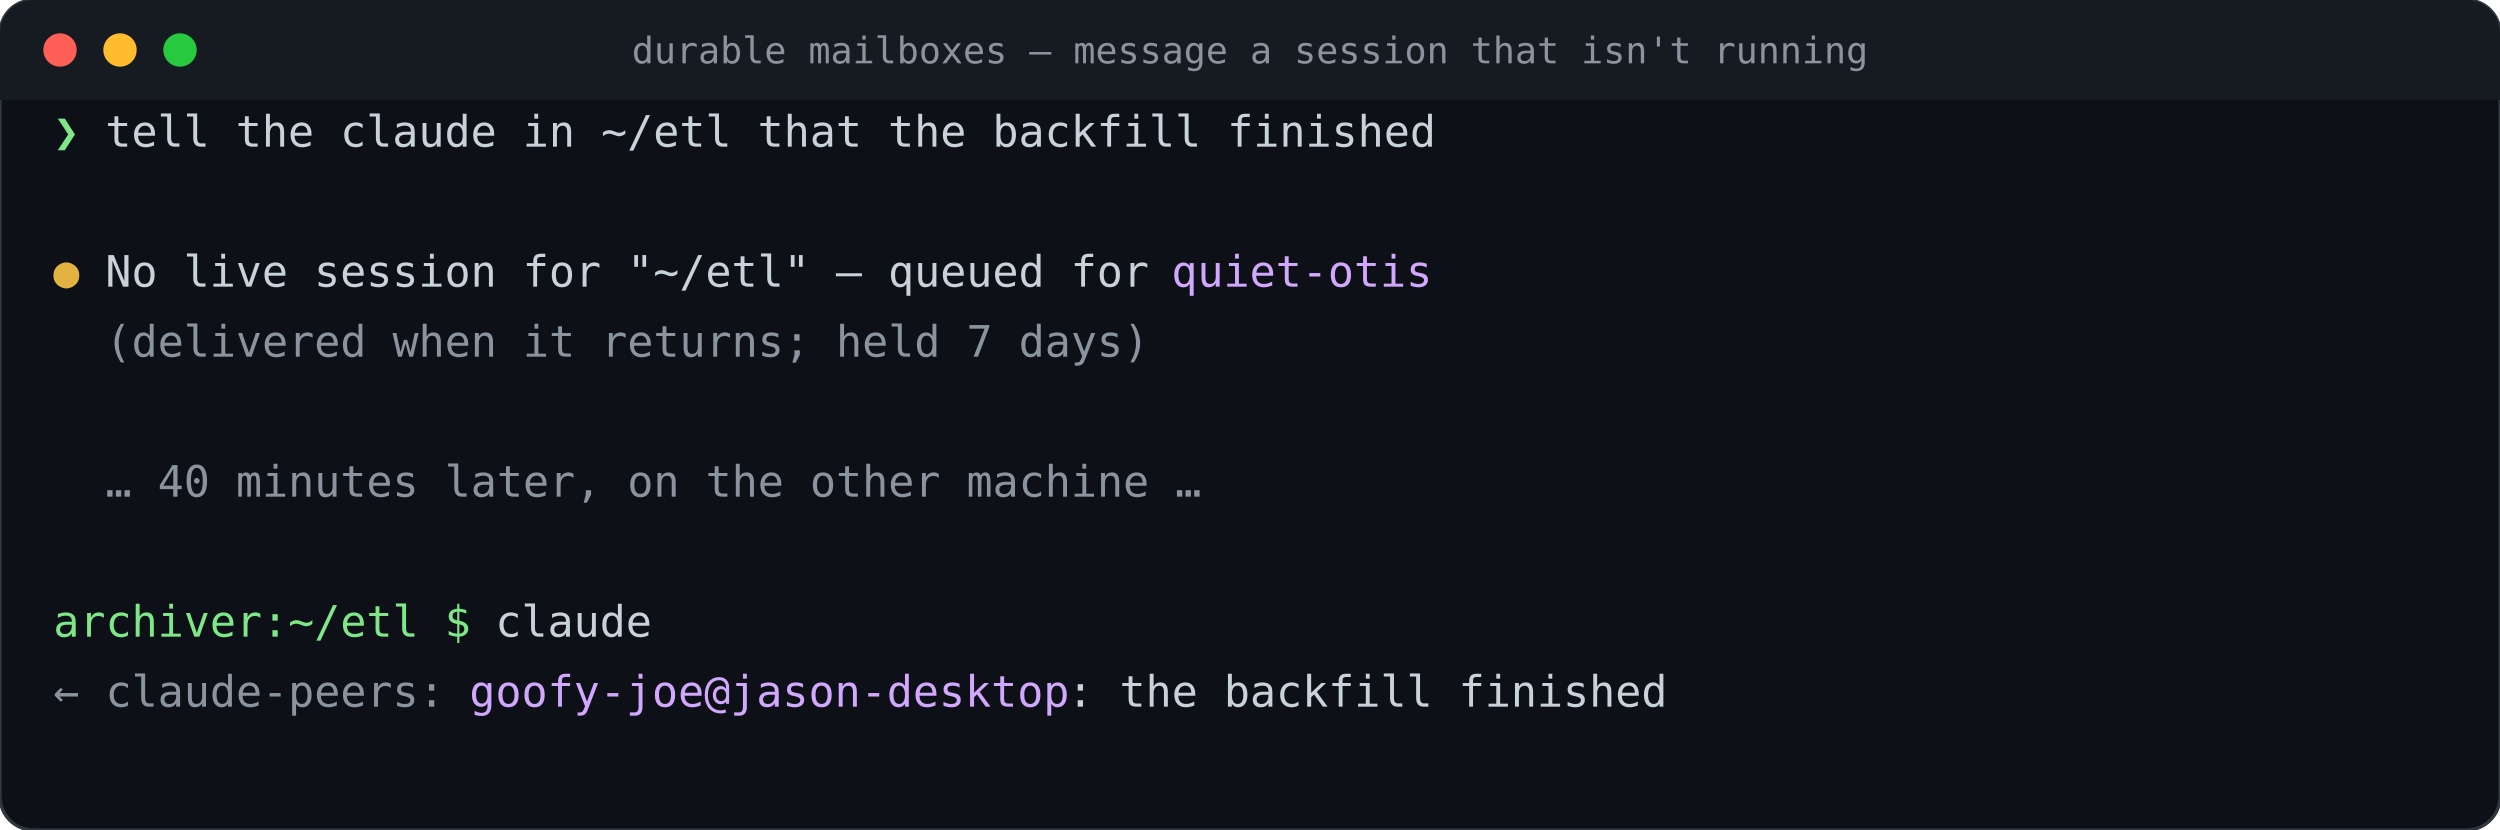
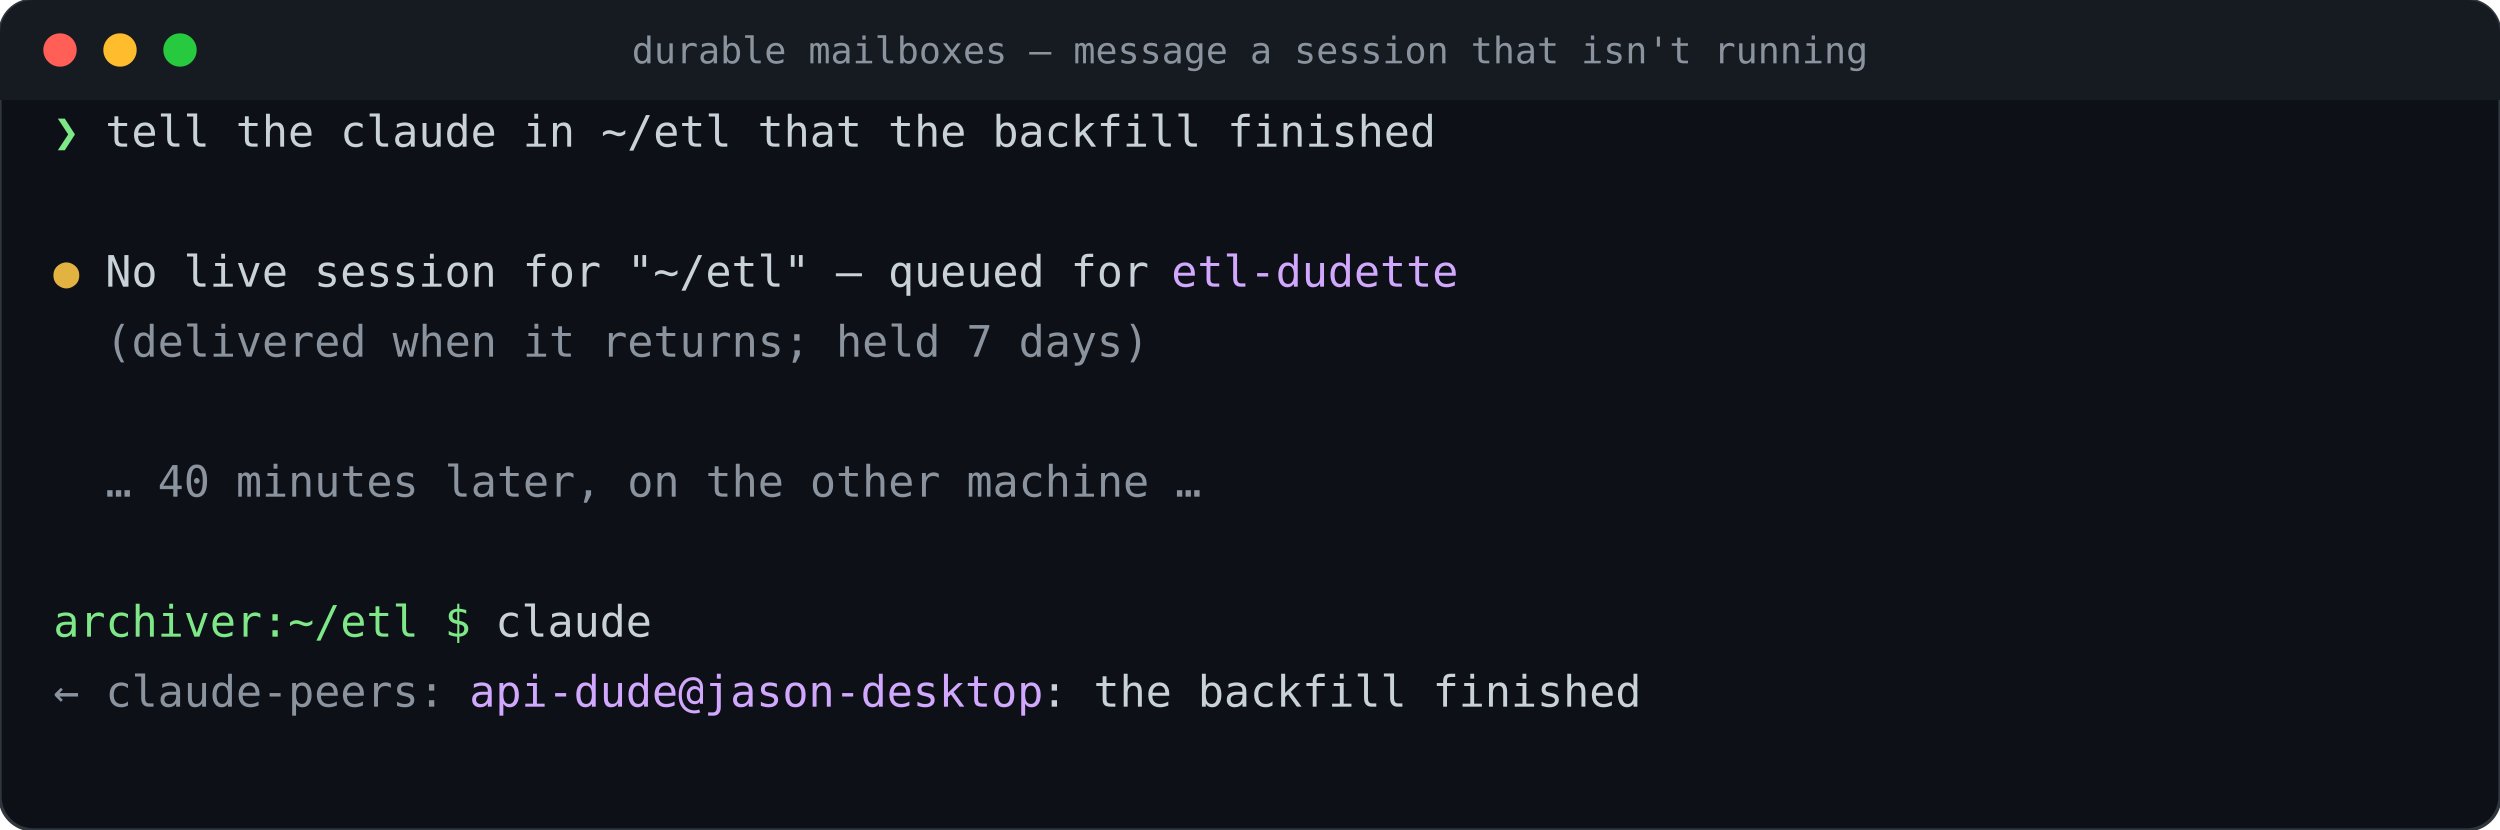
<svg xmlns="http://www.w3.org/2000/svg" width="750" height="249" viewBox="0 0 750 249" font-family="ui-monospace,SFMono-Regular,Menlo,Consolas,monospace" font-size="13">
  <rect width="750" height="249" rx="10" fill="#0d1117" stroke="#30363d" />
  <rect width="750" height="30" rx="10" fill="#161b22" />
  <rect y="20" width="750" height="10" fill="#161b22" />
  <circle cx="18" cy="15" r="5" fill="#ff5f56" />
  <circle cx="36" cy="15" r="5" fill="#ffbd2e" />
  <circle cx="54" cy="15" r="5" fill="#27c93f" />
  <text x="375" y="19" fill="#8b949e" text-anchor="middle" font-size="11">durable mailboxes — message a session that isn't running</text>
  <text xml:space="preserve">
    <tspan x="16" y="44" fill="#7ee787">❯ </tspan>
    <tspan x="31.6" y="44" fill="#c9d1d9">tell the claude in ~/etl that the backfill finished</tspan>
    <tspan x="16" y="86" fill="#e3b341">● </tspan>
    <tspan x="31.6" y="86" fill="#c9d1d9">No live session for "~/etl" — queued for </tspan>
-     <tspan x="351.4" y="86" fill="#d2a8ff">quiet-otis</tspan>
+     <tspan x="351.4" y="86" fill="#d2a8ff">etl-dudette</tspan>
    <tspan x="16" y="107" fill="#8b949e">  (delivered when it returns; held 7 days)</tspan>
    <tspan x="16" y="149" fill="#8b949e">  … 40 minutes later, on the other machine …</tspan>
    <tspan x="16" y="191" fill="#7ee787">archiver:~/etl $ </tspan>
    <tspan x="148.6" y="191" fill="#c9d1d9">claude</tspan>
    <tspan x="16" y="212" fill="#8b949e">← claude-peers: </tspan>
-     <tspan x="140.8" y="212" fill="#d2a8ff">goofy-joe@jason-desktop</tspan>
-     <tspan x="320.2" y="212" fill="#c9d1d9">: the backfill finished</tspan>
+     <tspan x="140.8" y="212" fill="#d2a8ff">api-dude@jason-desktop</tspan>
+     <tspan x="312.4" y="212" fill="#c9d1d9">: the backfill finished</tspan>
  </text>
</svg>
